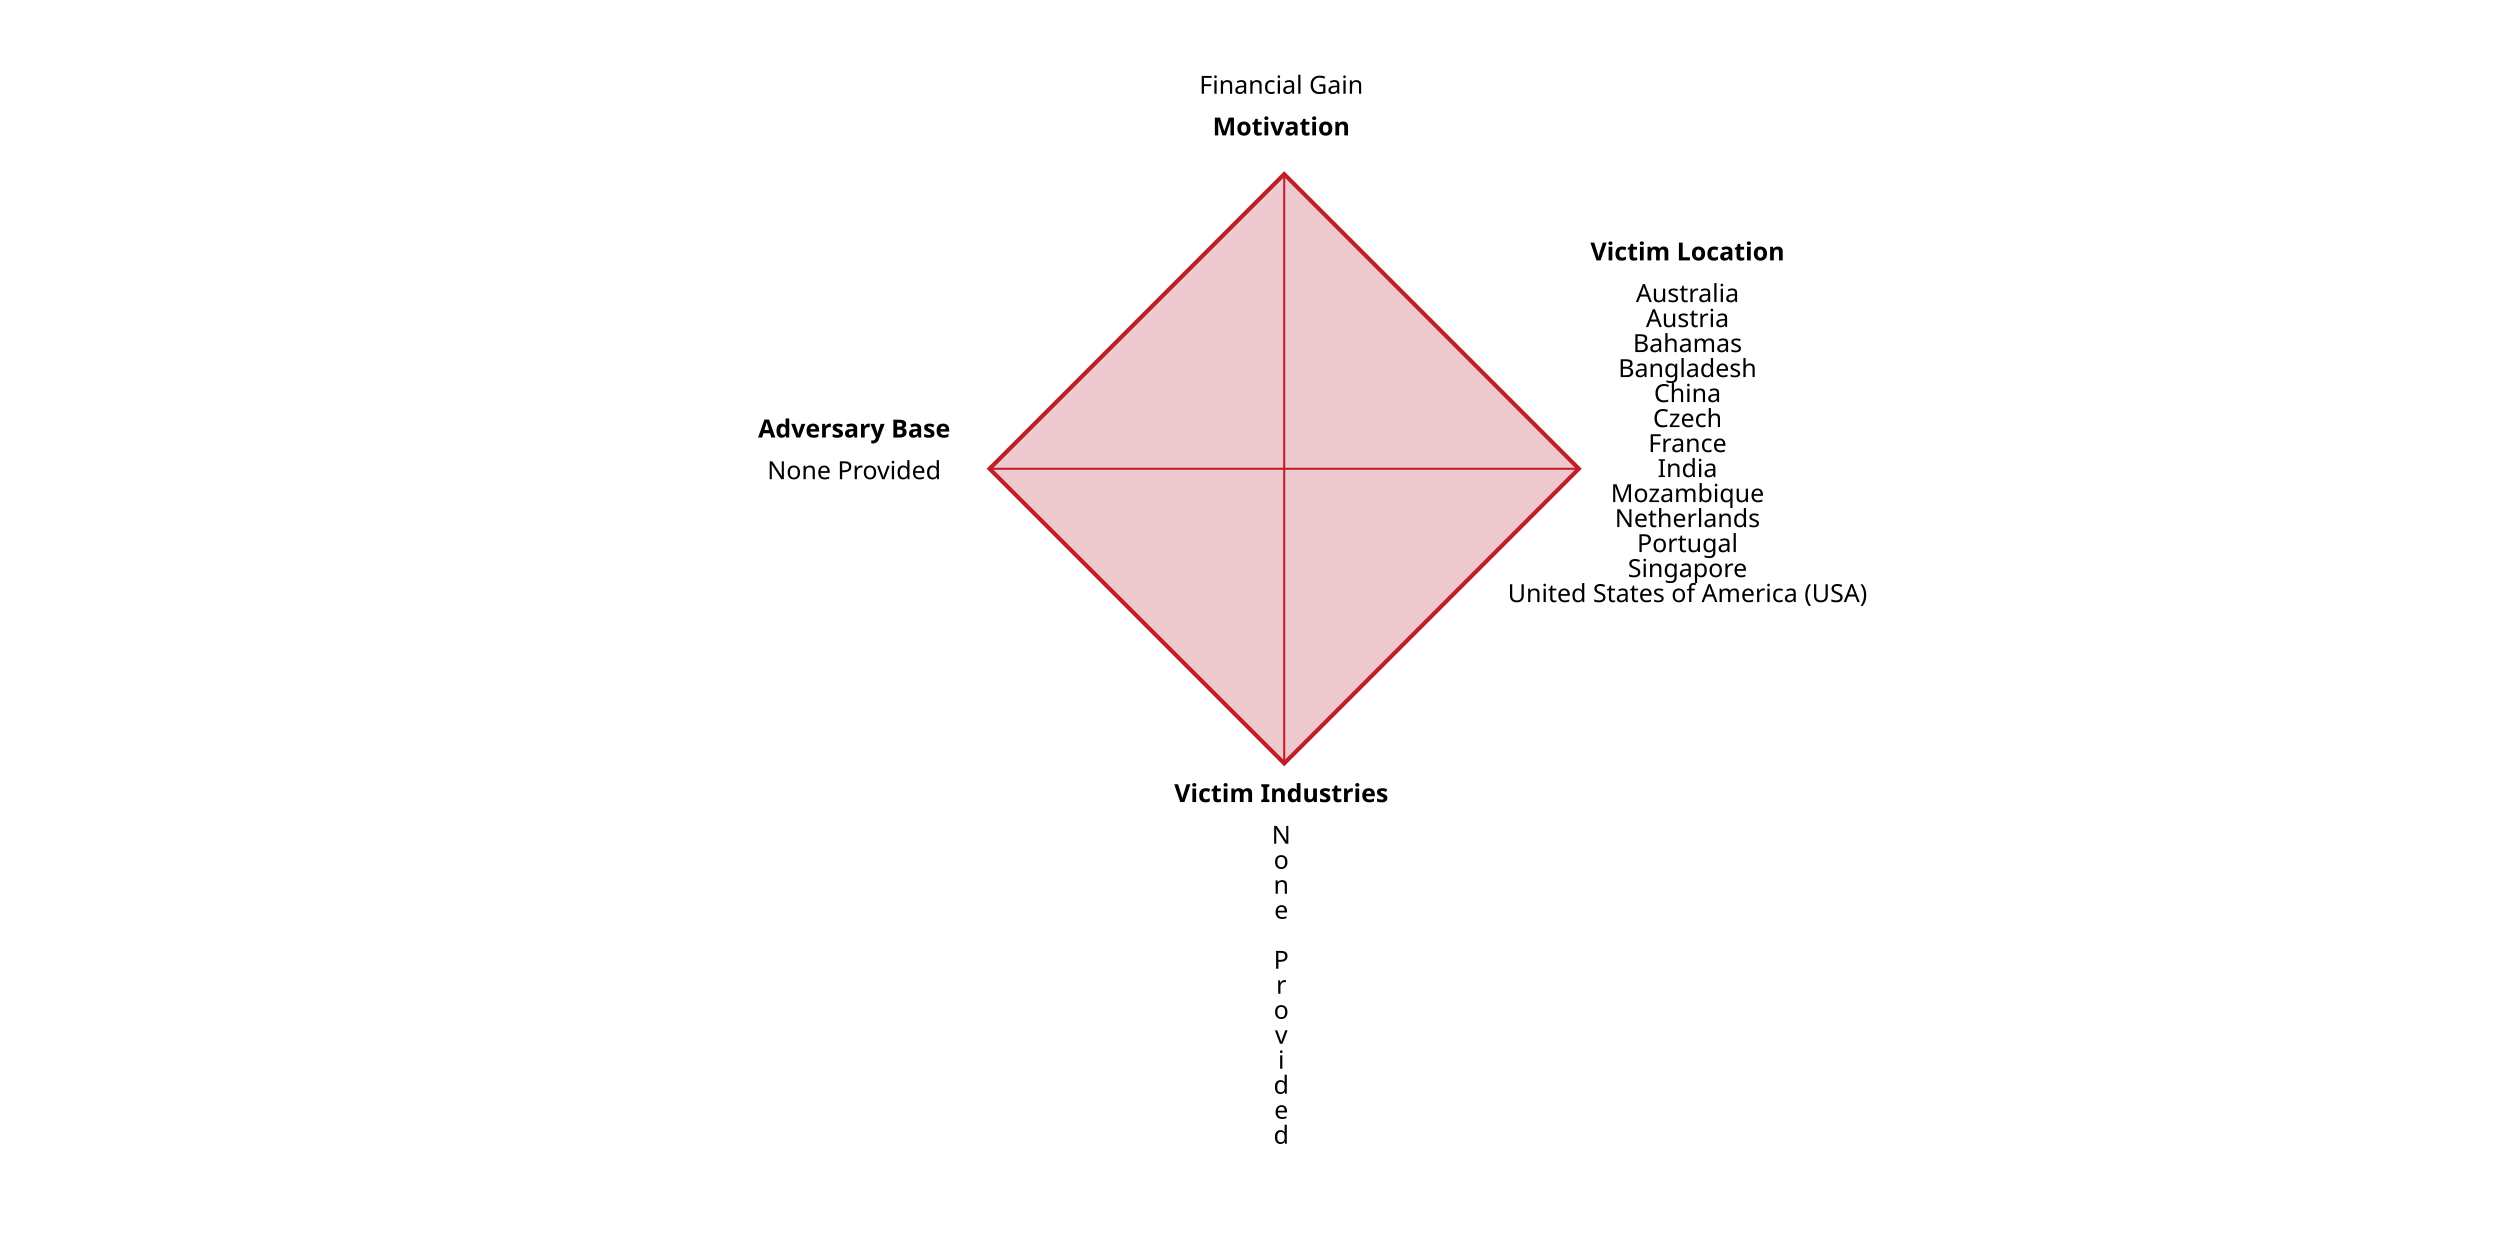
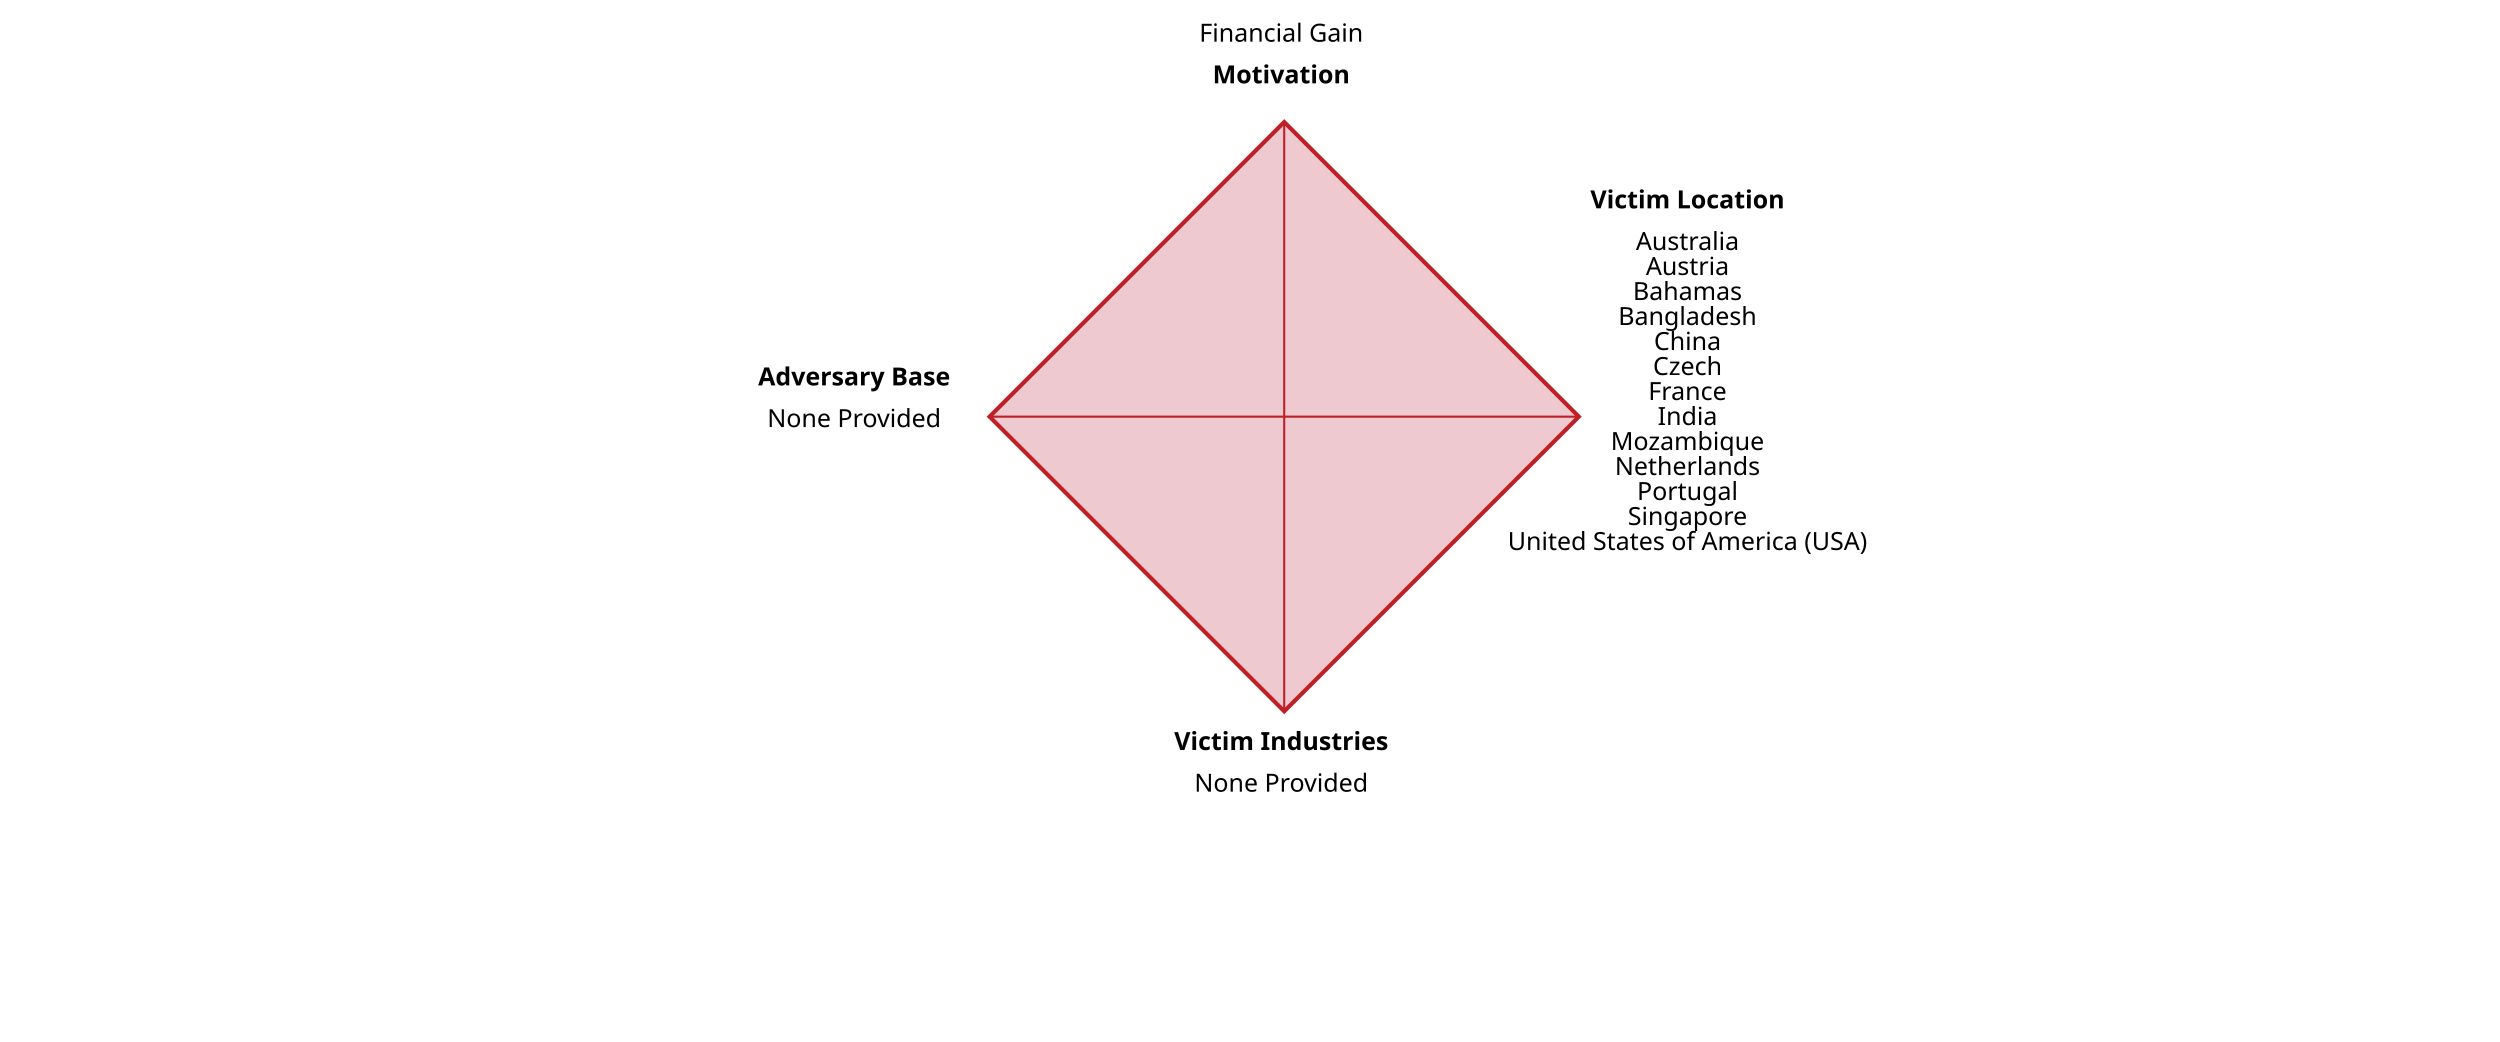
- <svg xmlns="http://www.w3.org/2000/svg" viewBox="0 0 1200 600" version="1.1">
-   <g transform="translate(475 225) rotate(-45)">
+ <svg xmlns="http://www.w3.org/2000/svg" viewBox="0 0 1200 500" version="1.1">
+   <g transform="translate(475 200) rotate(-45)">
    <rect x="0" y="0" width="200" height="200" fill="#efc9d0" stroke="#bf2026ff" stroke-width="2" />
    <line x1="0" y1="0" x2="200" y2="200" stroke="#bf2026ff" />
    <line x1="0" y1="200" x2="200" y2="0" stroke="#bf2026ff" />
  </g>
-   <g id="diamond_labels" transform="translate(475 225)">
+   <g id="diamond_labels" transform="translate(475 200)">
    <text x="140" y="-160" id="svg_motivation" style="font-weight:bold" font-family="sans-serif" text-anchor="middle">Motivation</text>
    <text x="140" y="-180" id="svg_motivation_detail" font-family="sans-serif" text-anchor="middle">Financial Gain</text>
    <text x="140" y="160" id="svg_industry" style="font-weight:bold" font-family="sans-serif" text-anchor="middle">Victim Industries</text>
-     <text x="140" y="180" id="svg_industry_detail" style="font-size:12px" font-family="sans-serif" text-anchor="middle">N</text>
-     <text x="140" y="192" id="svg_industry_detail" style="font-size:12px" font-family="sans-serif" text-anchor="middle">o</text>
-     <text x="140" y="204" id="svg_industry_detail" style="font-size:12px" font-family="sans-serif" text-anchor="middle">n</text>
-     <text x="140" y="216" id="svg_industry_detail" style="font-size:12px" font-family="sans-serif" text-anchor="middle">e</text>
-     <text x="140" y="228" id="svg_industry_detail" style="font-size:12px" font-family="sans-serif" text-anchor="middle"> </text>
-     <text x="140" y="240" id="svg_industry_detail" style="font-size:12px" font-family="sans-serif" text-anchor="middle">P</text>
-     <text x="140" y="252" id="svg_industry_detail" style="font-size:12px" font-family="sans-serif" text-anchor="middle">r</text>
-     <text x="140" y="264" id="svg_industry_detail" style="font-size:12px" font-family="sans-serif" text-anchor="middle">o</text>
-     <text x="140" y="276" id="svg_industry_detail" style="font-size:12px" font-family="sans-serif" text-anchor="middle">v</text>
-     <text x="140" y="288" id="svg_industry_detail" style="font-size:12px" font-family="sans-serif" text-anchor="middle">i</text>
-     <text x="140" y="300" id="svg_industry_detail" style="font-size:12px" font-family="sans-serif" text-anchor="middle">d</text>
-     <text x="140" y="312" id="svg_industry_detail" style="font-size:12px" font-family="sans-serif" text-anchor="middle">e</text>
-     <text x="140" y="324" id="svg_industry_detail" style="font-size:12px" font-family="sans-serif" text-anchor="middle">d</text>
+     <text x="140" y="180" id="svg_industry_detail" font-family="sans-serif" text-anchor="middle">None Provided</text>
    <text x="-65" y="-15" id="svg_base" style="font-weight:bold" font-family="sans-serif" text-anchor="middle">Adversary Base</text>
    <text x="-65" y="5" id="svg_base_detail" font-family="sans-serif" text-anchor="middle">None Provided</text>
    <text x="335" y="-100" id="svg_victim_country" style="font-weight:bold" font-family="sans-serif" text-anchor="middle">Victim Location</text>
    <text x="335" y="-80" id="svg_victim_country_detail" style="font-size:12px" font-family="sans-serif" text-anchor="middle">Australia</text>
    <text x="335" y="-68" id="svg_victim_country_detail" style="font-size:12px" font-family="sans-serif" text-anchor="middle">Austria</text>
    <text x="335" y="-56" id="svg_victim_country_detail" style="font-size:12px" font-family="sans-serif" text-anchor="middle">Bahamas</text>
    <text x="335" y="-44" id="svg_victim_country_detail" style="font-size:12px" font-family="sans-serif" text-anchor="middle">Bangladesh</text>
    <text x="335" y="-32" id="svg_victim_country_detail" style="font-size:12px" font-family="sans-serif" text-anchor="middle">China</text>
    <text x="335" y="-20" id="svg_victim_country_detail" style="font-size:12px" font-family="sans-serif" text-anchor="middle">Czech</text>
    <text x="335" y="-8" id="svg_victim_country_detail" style="font-size:12px" font-family="sans-serif" text-anchor="middle">France</text>
    <text x="335" y="4" id="svg_victim_country_detail" style="font-size:12px" font-family="sans-serif" text-anchor="middle">India</text>
    <text x="335" y="16" id="svg_victim_country_detail" style="font-size:12px" font-family="sans-serif" text-anchor="middle">Mozambique</text>
    <text x="335" y="28" id="svg_victim_country_detail" style="font-size:12px" font-family="sans-serif" text-anchor="middle">Netherlands</text>
    <text x="335" y="40" id="svg_victim_country_detail" style="font-size:12px" font-family="sans-serif" text-anchor="middle">Portugal</text>
    <text x="335" y="52" id="svg_victim_country_detail" style="font-size:12px" font-family="sans-serif" text-anchor="middle">Singapore</text>
    <text x="335" y="64" id="svg_victim_country_detail" style="font-size:12px" font-family="sans-serif" text-anchor="middle">United States of America (USA)</text>
  </g>
</svg>
